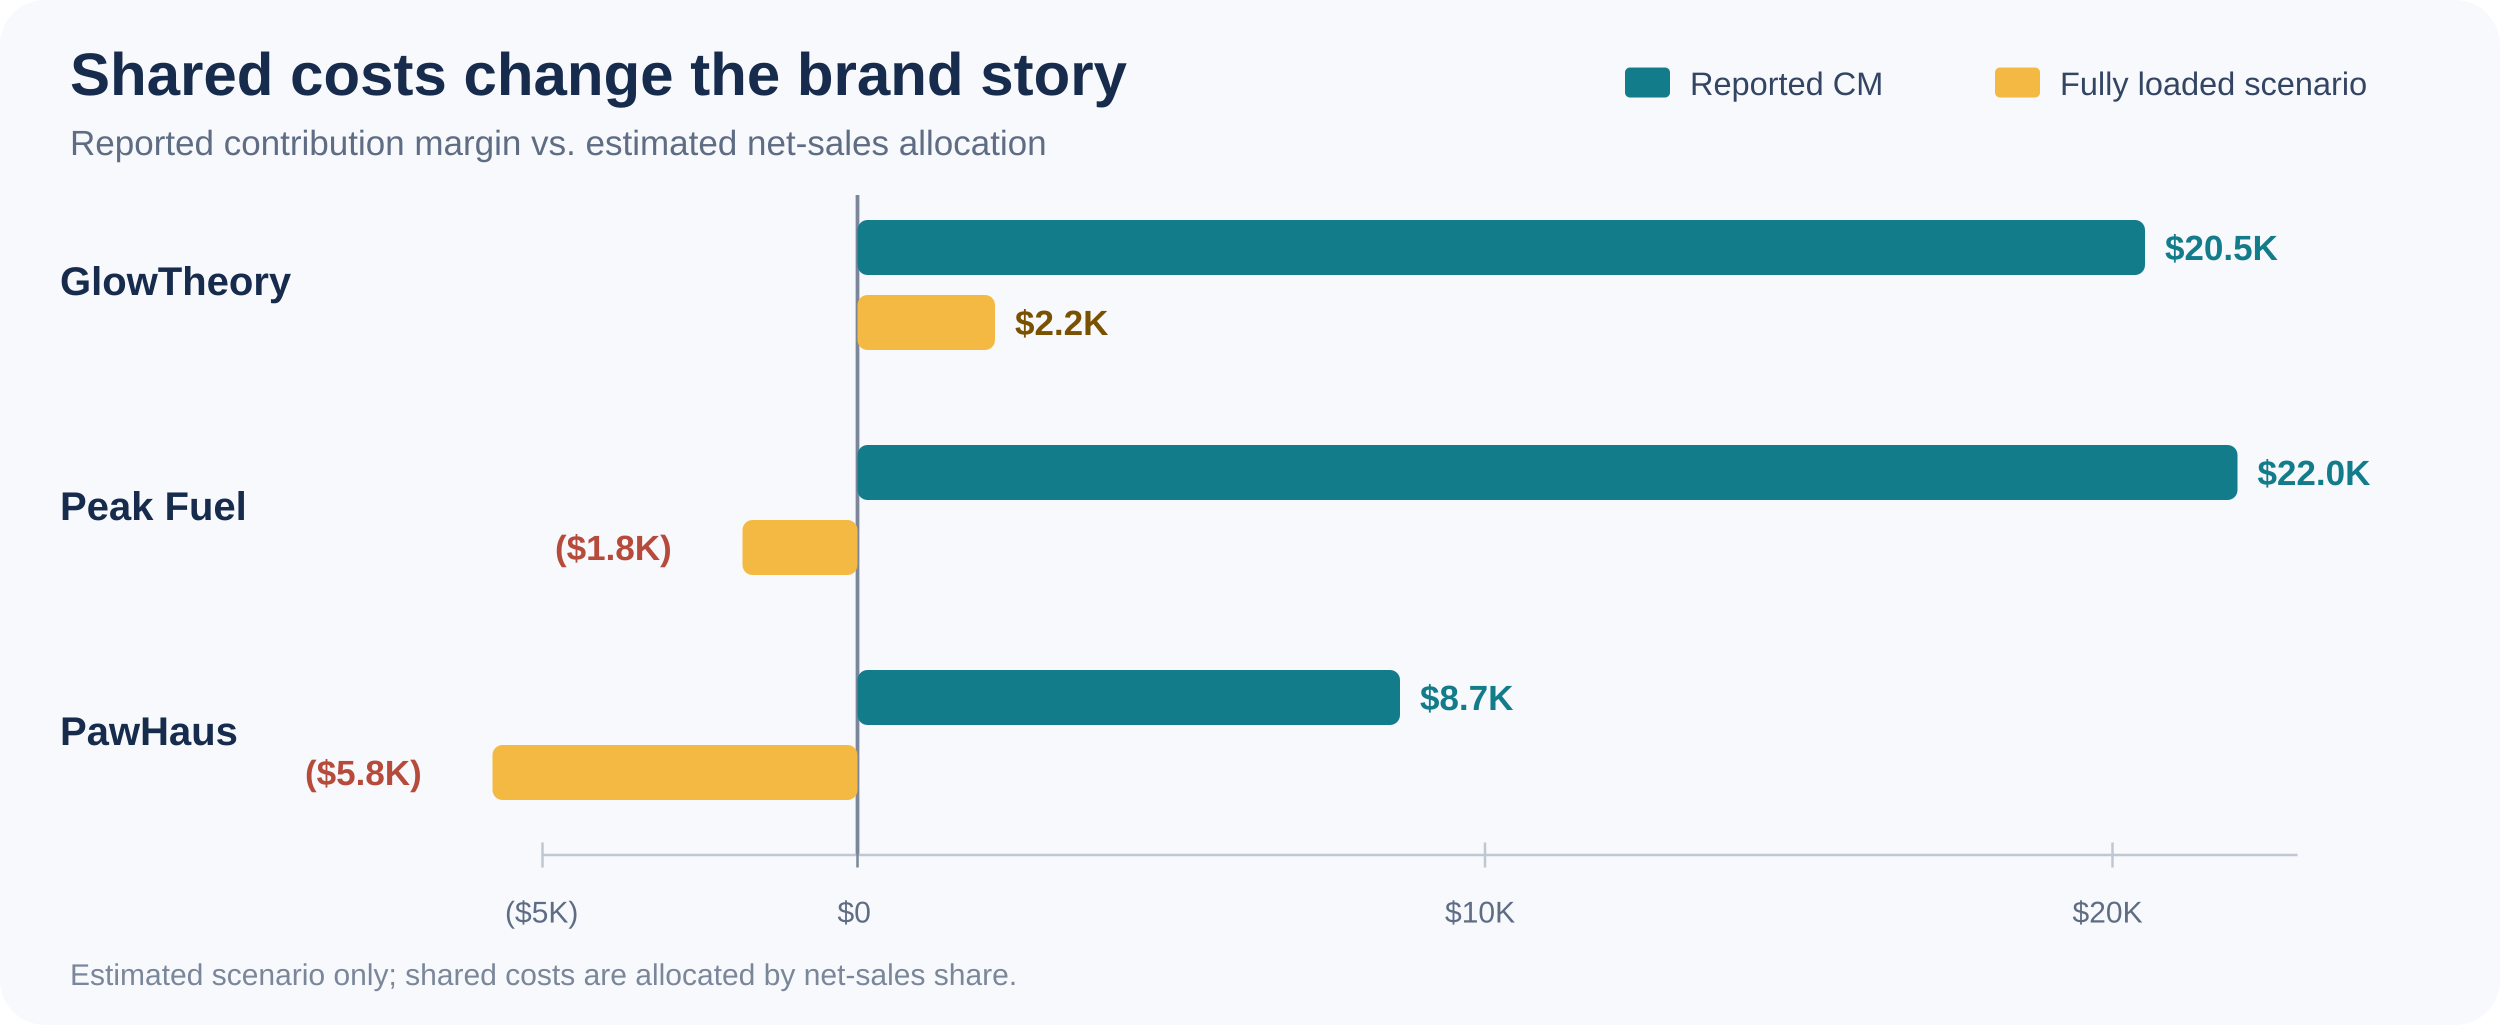
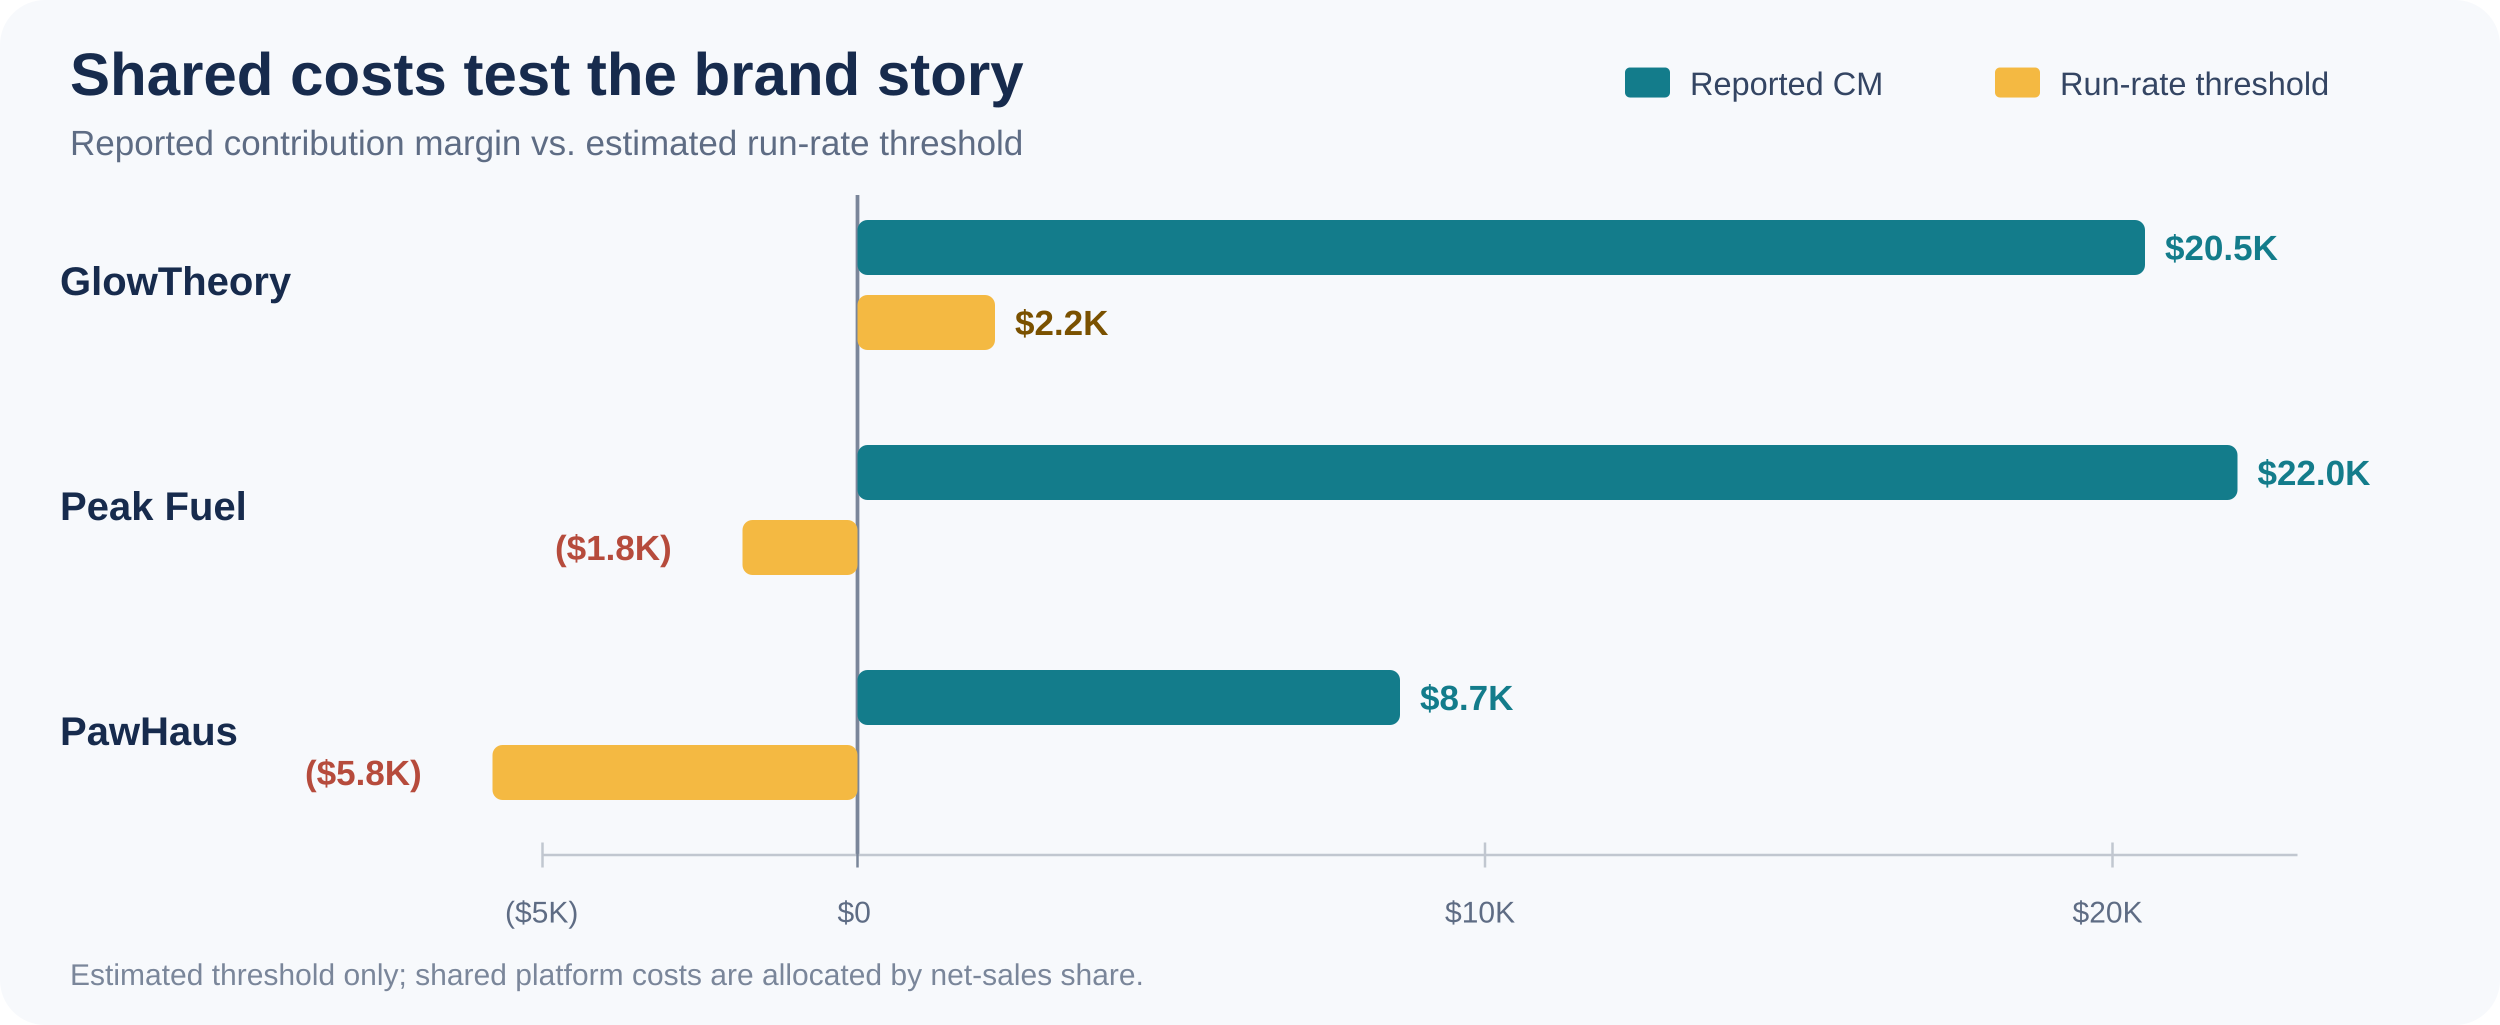
<svg xmlns="http://www.w3.org/2000/svg" width="1000" height="410" viewBox="0 0 1000 410" role="img" aria-labelledby="title desc">
  <rect width="1000" height="410" rx="18" fill="#F7F9FC" />
-   <text x="28" y="38" font-family="Arial, sans-serif" font-size="24" font-weight="700" fill="#172B4D">Shared costs change the brand story</text>
-   <text x="28" y="62" font-family="Arial, sans-serif" font-size="14" fill="#5E6C84">Reported contribution margin vs. estimated net-sales allocation</text>
+   <text x="28" y="38" font-family="Arial, sans-serif" font-size="24" font-weight="700" fill="#172B4D">Shared costs test the brand story</text>
+   <text x="28" y="62" font-family="Arial, sans-serif" font-size="14" fill="#5E6C84">Reported contribution margin vs. estimated run-rate threshold</text>
  <rect x="650" y="27" width="18" height="12" rx="2" fill="#137C8B" />
  <text x="676" y="38" font-family="Arial, sans-serif" font-size="13" fill="#344563">Reported CM</text>
  <rect x="798" y="27" width="18" height="12" rx="2" fill="#F4B942" />
-   <text x="824" y="38" font-family="Arial, sans-serif" font-size="13" fill="#344563">Fully loaded scenario</text>
+   <text x="824" y="38" font-family="Arial, sans-serif" font-size="13" fill="#344563">Run-rate threshold</text>
  <line x1="343" y1="78" x2="343" y2="342" stroke="#7A869A" stroke-width="1.5" />
  <line x1="217" y1="342" x2="919" y2="342" stroke="#C1C7D0" stroke-width="1" />
  <line x1="217" y1="337" x2="217" y2="347" stroke="#C1C7D0" />
  <line x1="343" y1="337" x2="343" y2="347" stroke="#7A869A" />
  <line x1="594" y1="337" x2="594" y2="347" stroke="#C1C7D0" />
  <line x1="845" y1="337" x2="845" y2="347" stroke="#C1C7D0" />
  <text x="24" y="118" font-family="Arial, sans-serif" font-size="16" font-weight="700" fill="#172B4D">GlowTheory</text>
  <rect x="343" y="88" width="515" height="22" rx="4" fill="#137C8B" />
  <rect x="343" y="118" width="55" height="22" rx="4" fill="#F4B942" />
  <text x="866" y="104" font-family="Arial, sans-serif" font-size="14" font-weight="700" fill="#137C8B">$20.5K</text>
  <text x="406" y="134" font-family="Arial, sans-serif" font-size="14" font-weight="700" fill="#7A5100">$2.2K</text>
  <text x="24" y="208" font-family="Arial, sans-serif" font-size="16" font-weight="700" fill="#172B4D">Peak Fuel</text>
  <rect x="343" y="178" width="552" height="22" rx="4" fill="#137C8B" />
  <rect x="297" y="208" width="46" height="22" rx="4" fill="#F4B942" />
  <text x="903" y="194" font-family="Arial, sans-serif" font-size="14" font-weight="700" fill="#137C8B">$22.0K</text>
  <text x="222" y="224" font-family="Arial, sans-serif" font-size="14" font-weight="700" fill="#B64B3C">($1.8K)</text>
  <text x="24" y="298" font-family="Arial, sans-serif" font-size="16" font-weight="700" fill="#172B4D">PawHaus</text>
  <rect x="343" y="268" width="217" height="22" rx="4" fill="#137C8B" />
  <rect x="197" y="298" width="146" height="22" rx="4" fill="#F4B942" />
  <text x="568" y="284" font-family="Arial, sans-serif" font-size="14" font-weight="700" fill="#137C8B">$8.7K</text>
  <text x="122" y="314" font-family="Arial, sans-serif" font-size="14" font-weight="700" fill="#B64B3C">($5.8K)</text>
  <text x="202" y="369" font-family="Arial, sans-serif" font-size="12" fill="#5E6C84">($5K)</text>
  <text x="335" y="369" font-family="Arial, sans-serif" font-size="12" fill="#5E6C84">$0</text>
  <text x="578" y="369" font-family="Arial, sans-serif" font-size="12" fill="#5E6C84">$10K</text>
  <text x="829" y="369" font-family="Arial, sans-serif" font-size="12" fill="#5E6C84">$20K</text>
-   <text x="28" y="394" font-family="Arial, sans-serif" font-size="12" fill="#7A869A">Estimated scenario only; shared costs are allocated by net-sales share.</text>
+   <text x="28" y="394" font-family="Arial, sans-serif" font-size="12" fill="#7A869A">Estimated threshold only; shared platform costs are allocated by net-sales share.</text>
</svg>
